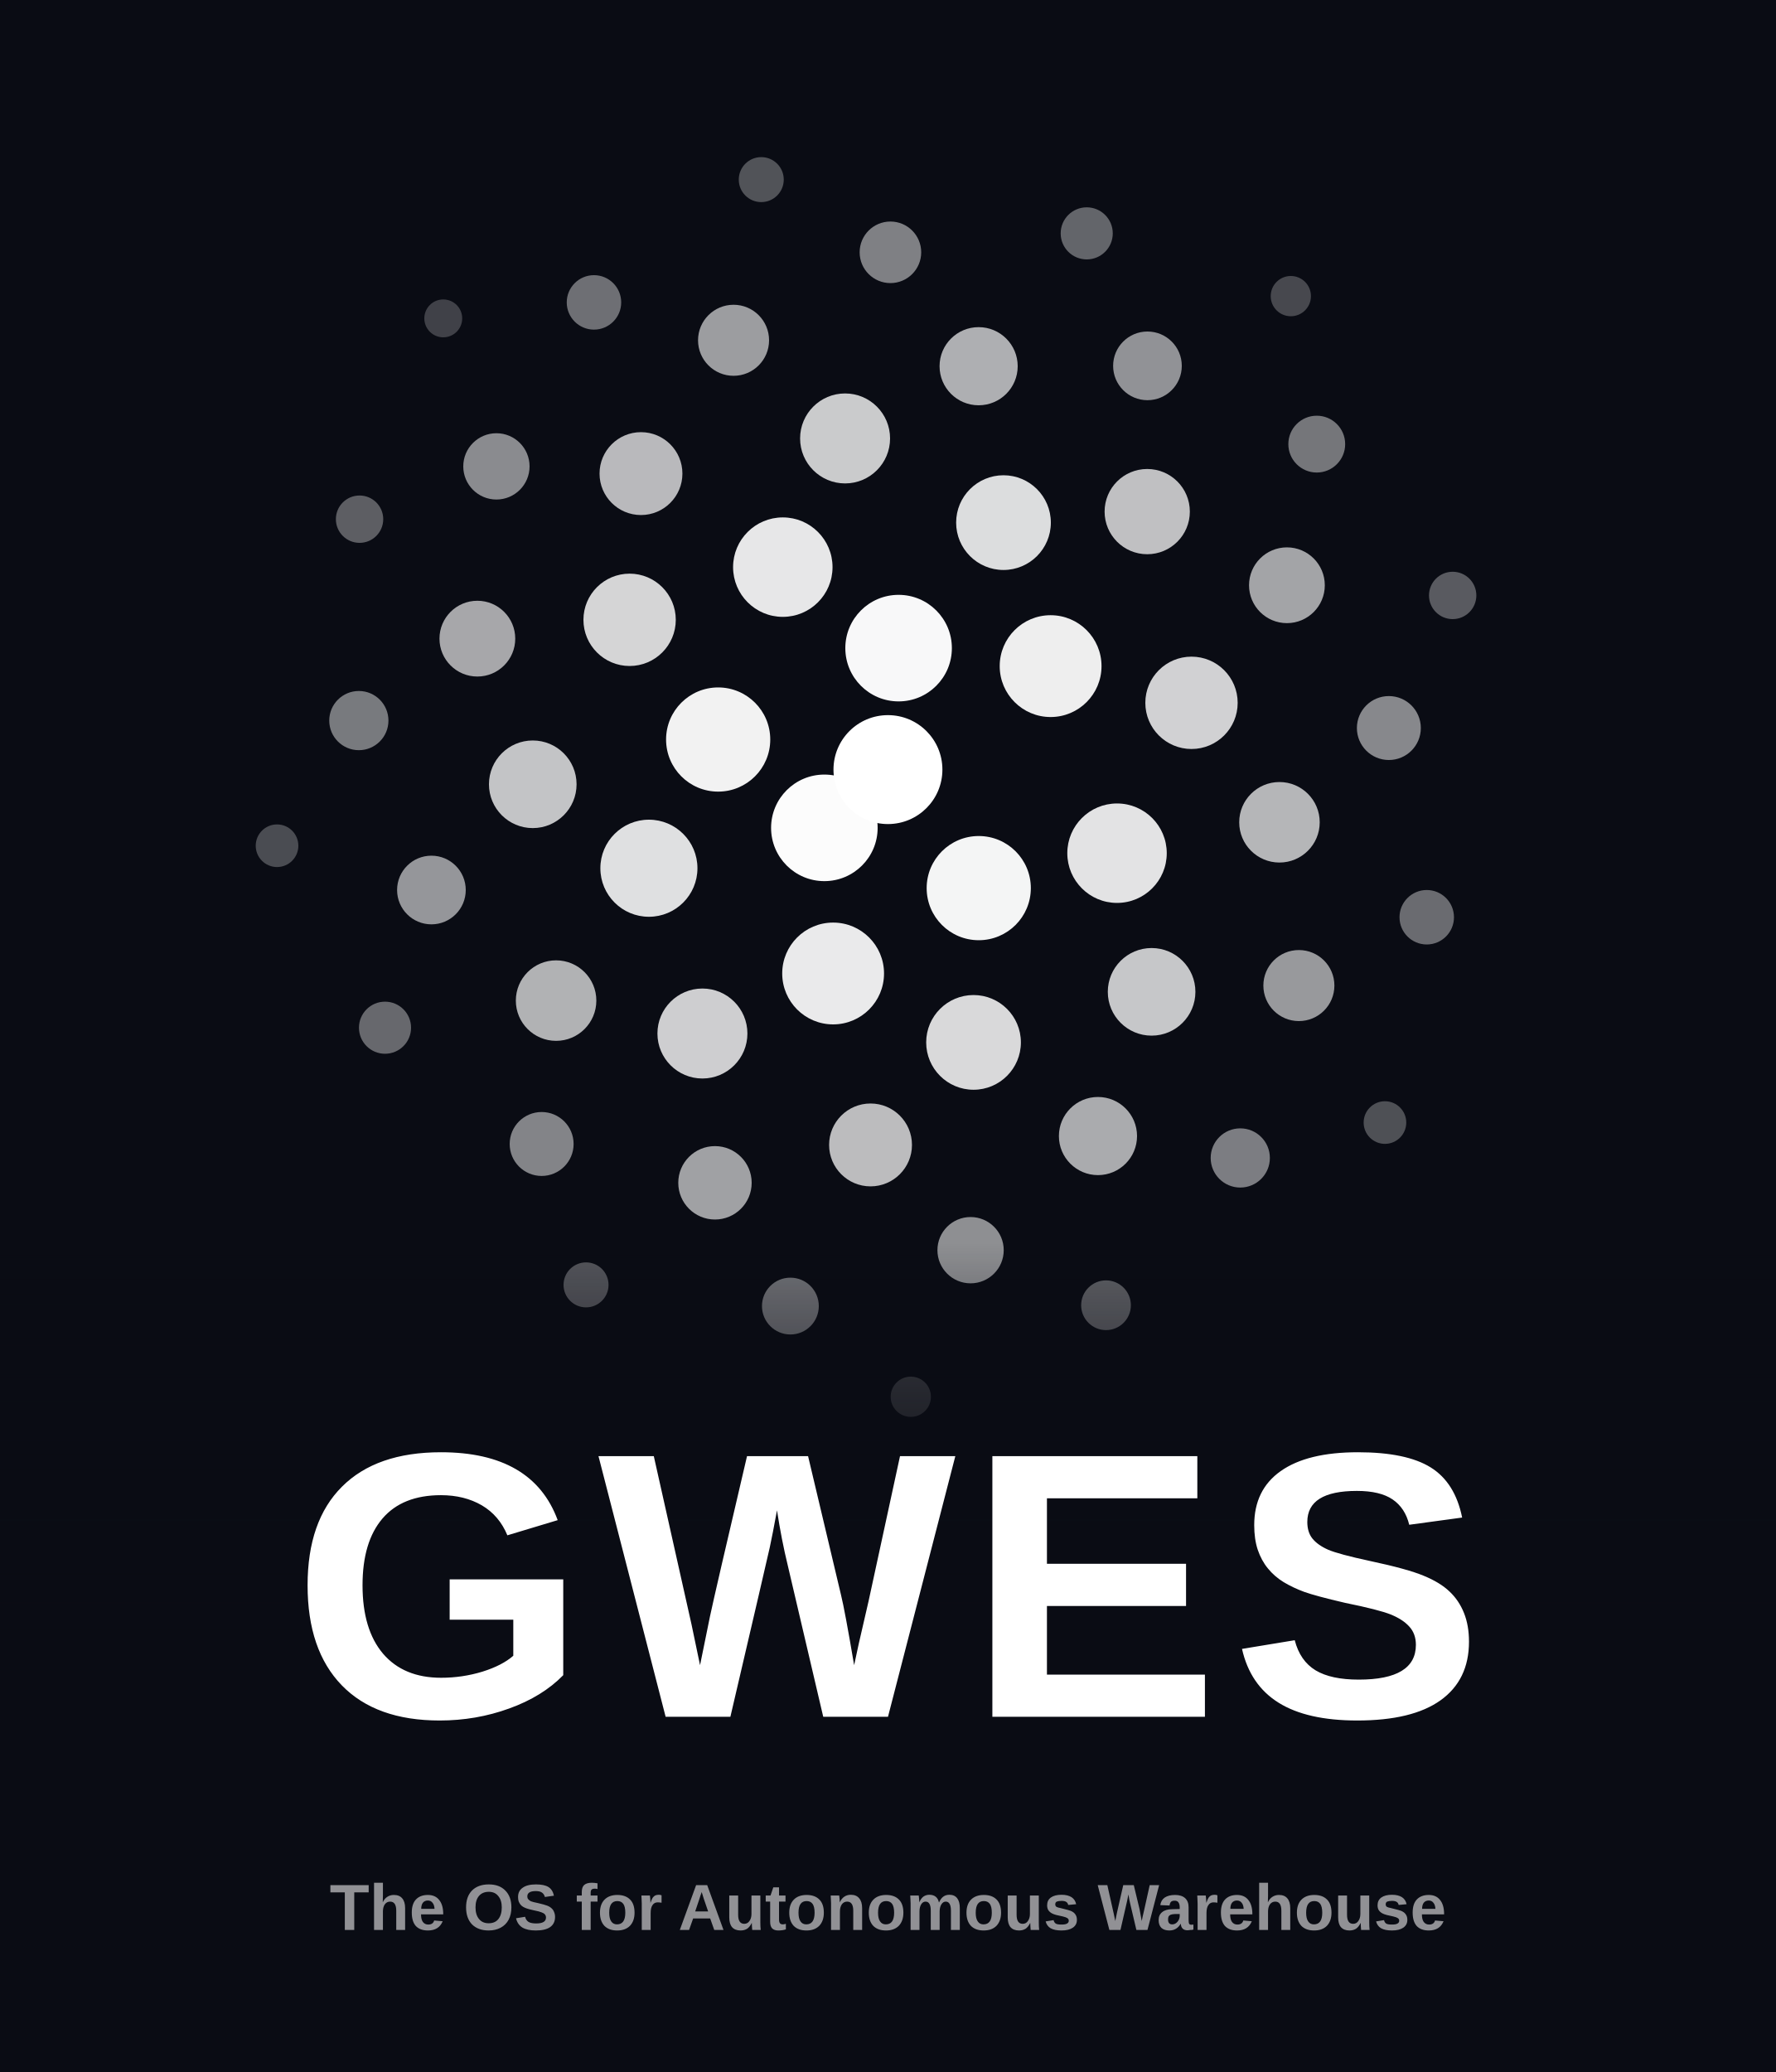
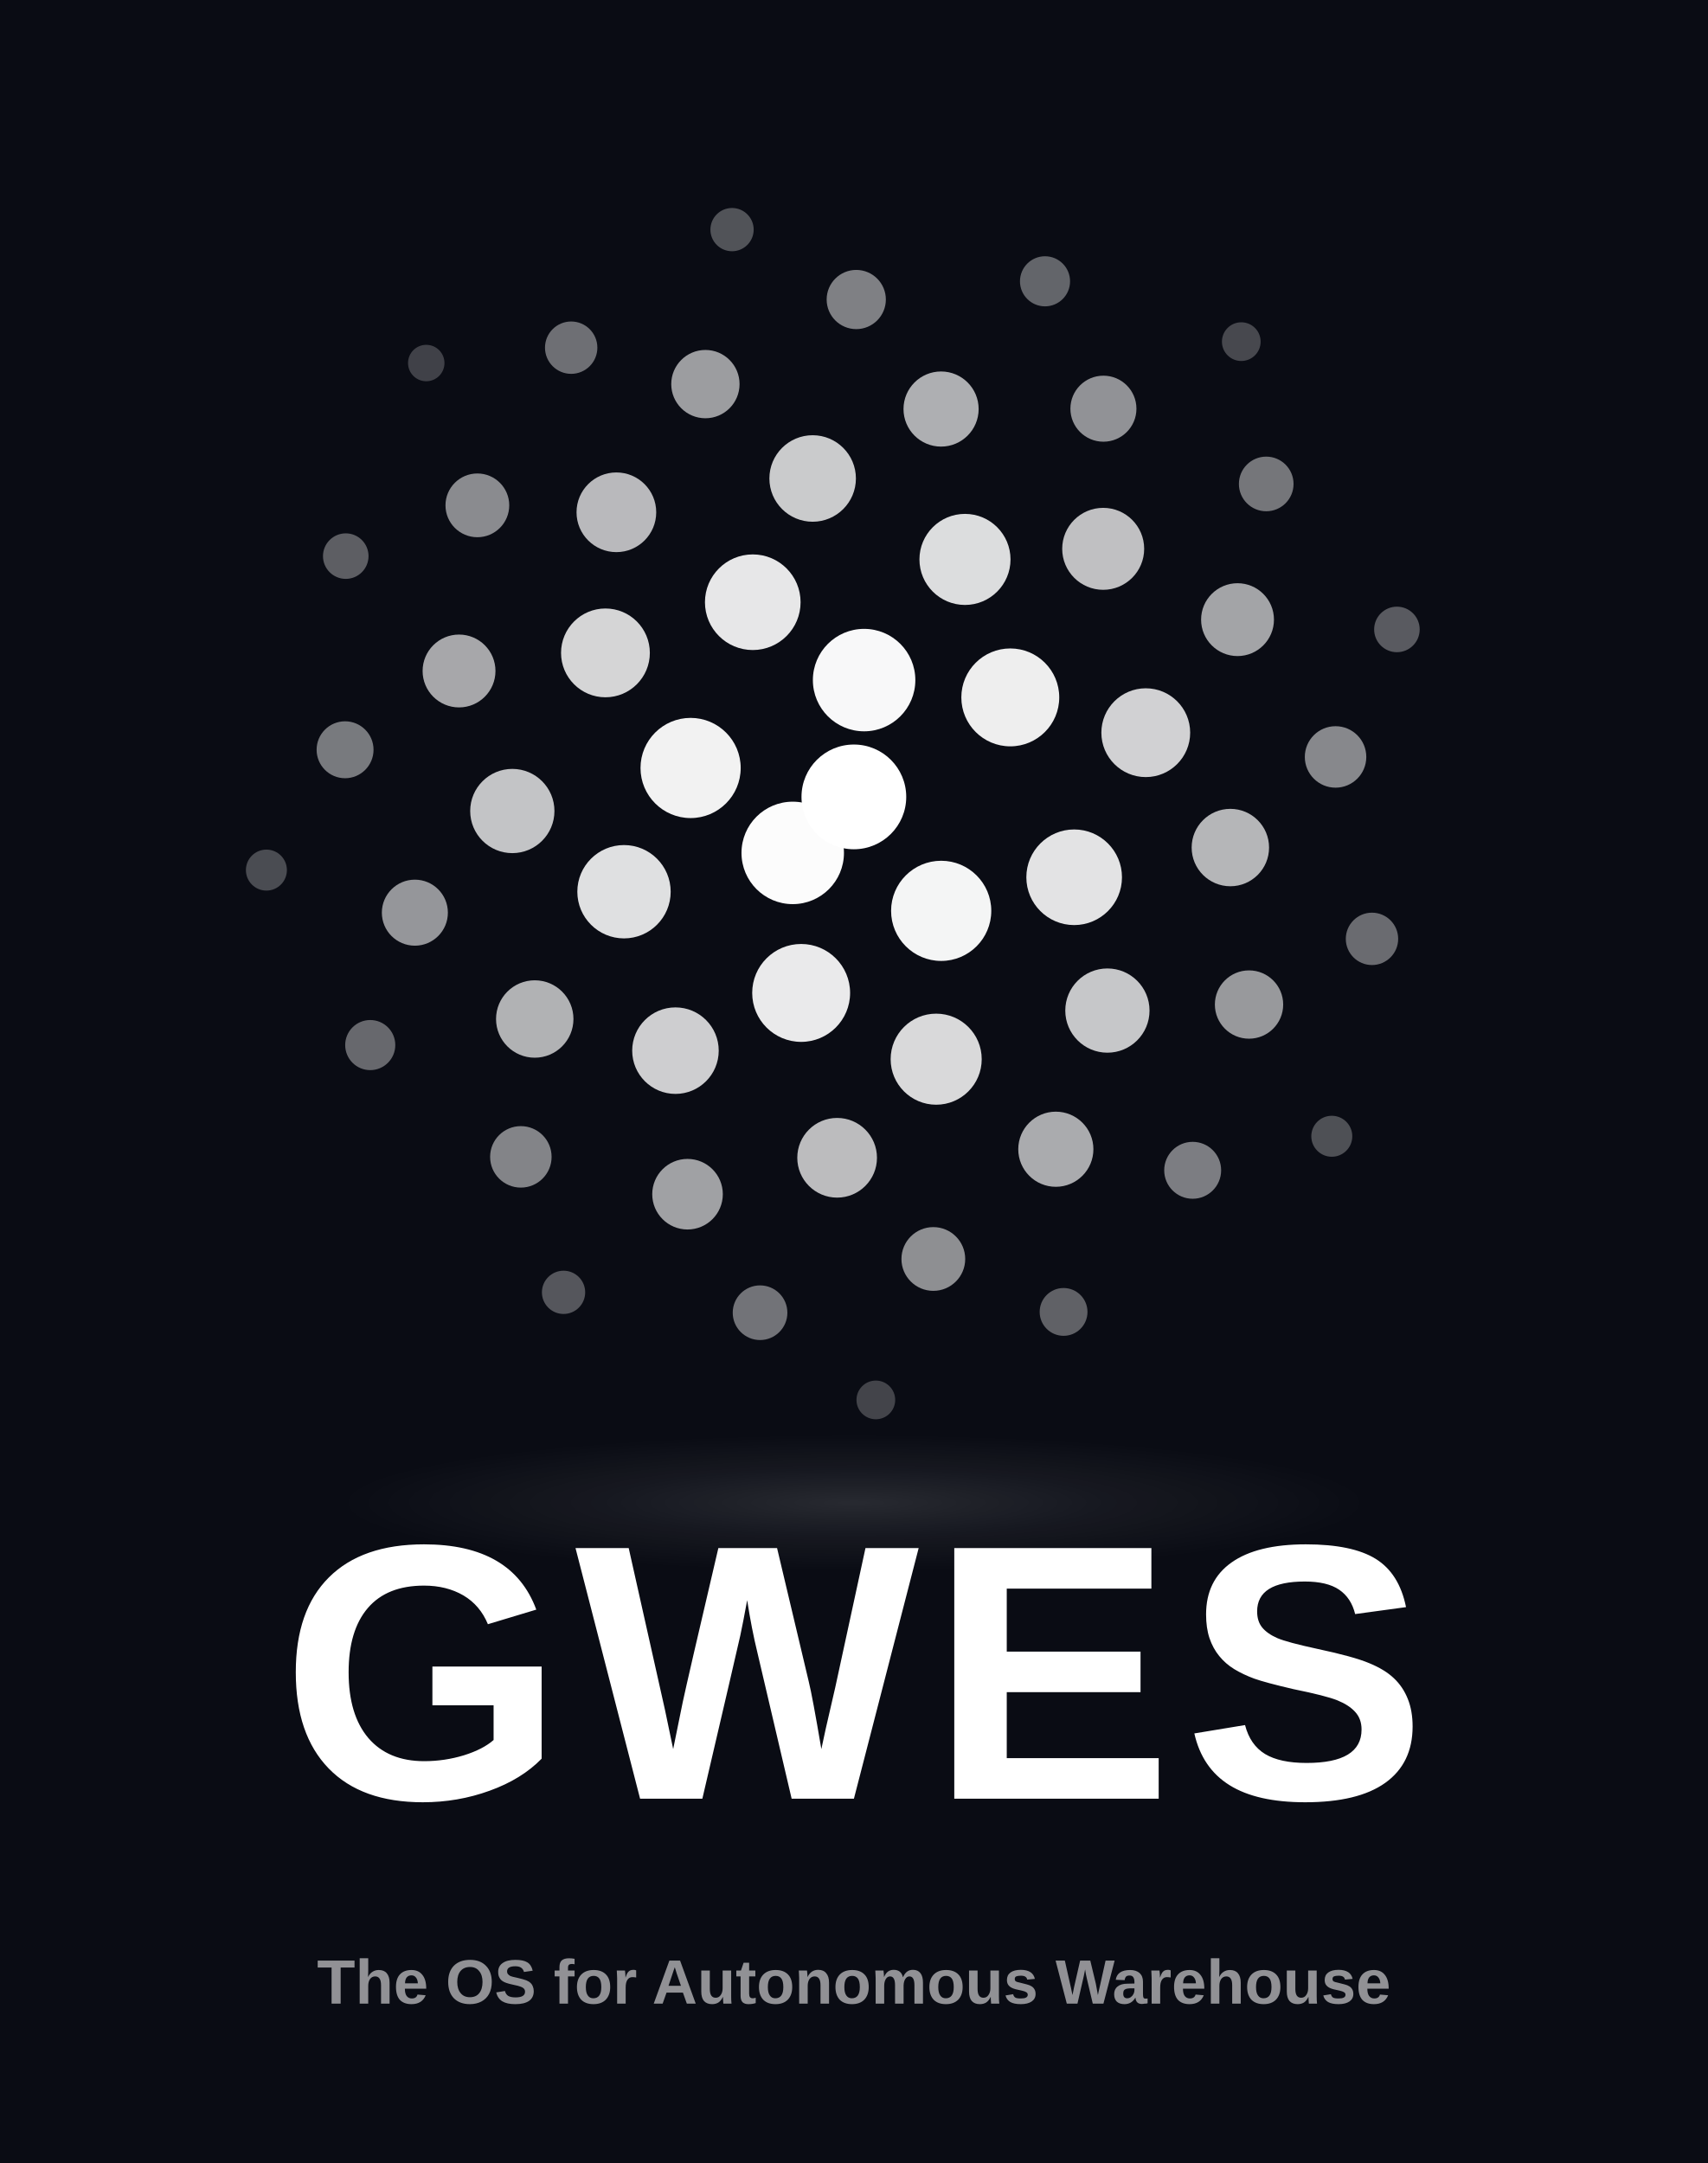
- <svg xmlns="http://www.w3.org/2000/svg" viewBox="125 105 150 175">
+ <svg xmlns="http://www.w3.org/2000/svg" viewBox="125 100 150 190">
  <defs>
-     <linearGradient id="fadeToText" x1="0" y1="0" x2="0" y2="1">
-       <stop offset="0" stop-color="#0A0C14" stop-opacity="0" />
-       <stop offset="0.6" stop-color="#0A0C14" stop-opacity="0.85" />
-       <stop offset="1" stop-color="#0A0C14" stop-opacity="1" />
-     </linearGradient>
+     <radialGradient id="floatShadow" cx="50%" cy="50%" rx="50%" ry="50%">
+       <stop offset="0" stop-color="#FFFFFF" stop-opacity="0.12" />
+       <stop offset="0.5" stop-color="#FFFFFF" stop-opacity="0.05" />
+       <stop offset="1" stop-color="#FFFFFF" stop-opacity="0" />
+     </radialGradient>
  </defs>
  <rect width="400" height="400" fill="#0A0C14" />
  <circle cx="200.00" cy="170.00" r="4.6" fill="#FFFFFF" opacity="1.0" />
  <circle cx="194.63" cy="174.92" r="4.5" fill="#FFFFFF" opacity="0.986" />
  <circle cx="200.90" cy="159.74" r="4.5" fill="#FFFFFF" opacity="0.971" />
  <circle cx="207.67" cy="180.01" r="4.4" fill="#FFFFFF" opacity="0.957" />
  <circle cx="185.66" cy="167.46" r="4.4" fill="#FFFFFF" opacity="0.942" />
  <circle cx="213.74" cy="161.26" r="4.3" fill="#FFFFFF" opacity="0.928" />
  <circle cx="195.37" cy="187.22" r="4.3" fill="#FFFFFF" opacity="0.913" />
  <circle cx="191.12" cy="152.90" r="4.2" fill="#FFFFFF" opacity="0.899" />
  <circle cx="219.35" cy="177.06" r="4.2" fill="#FFFFFF" opacity="0.884" />
  <circle cx="179.81" cy="178.33" r="4.1" fill="#FFFFFF" opacity="0.87" />
  <circle cx="209.76" cy="149.14" r="4.0" fill="#FFFFFF" opacity="0.856" />
  <circle cx="207.23" cy="193.04" r="4.0" fill="#FFFFFF" opacity="0.841" />
  <circle cx="178.18" cy="157.35" r="3.9" fill="#FFFFFF" opacity="0.827" />
  <circle cx="225.64" cy="164.36" r="3.9" fill="#FFFFFF" opacity="0.812" />
  <circle cx="184.33" cy="192.29" r="3.8" fill="#FFFFFF" opacity="0.798" />
  <circle cx="196.38" cy="142.03" r="3.8" fill="#FFFFFF" opacity="0.783" />
  <circle cx="222.27" cy="188.77" r="3.7" fill="#FFFFFF" opacity="0.769" />
  <circle cx="170.00" cy="171.24" r="3.7" fill="#FFFFFF" opacity="0.754" />
  <circle cx="221.90" cy="148.21" r="3.6" fill="#FFFFFF" opacity="0.74" />
  <circle cx="198.53" cy="201.70" r="3.5" fill="#FFFFFF" opacity="0.726" />
  <circle cx="179.14" cy="145.00" r="3.5" fill="#FFFFFF" opacity="0.711" />
  <circle cx="233.07" cy="174.45" r="3.4" fill="#FFFFFF" opacity="0.697" />
  <circle cx="171.97" cy="189.51" r="3.4" fill="#FFFFFF" opacity="0.682" />
  <circle cx="207.66" cy="135.93" r="3.3" fill="#FFFFFF" opacity="0.668" />
  <circle cx="217.74" cy="200.95" r="3.3" fill="#FFFFFF" opacity="0.653" />
  <circle cx="165.32" cy="158.94" r="3.2" fill="#FFFFFF" opacity="0.639" />
  <circle cx="233.70" cy="154.43" r="3.2" fill="#FFFFFF" opacity="0.624" />
  <circle cx="185.39" cy="204.90" r="3.1" fill="#FFFFFF" opacity="0.61" />
  <circle cx="186.96" cy="133.74" r="3.0" fill="#FFFFFF" opacity="0.596" />
  <circle cx="234.71" cy="188.24" r="3.0" fill="#FFFFFF" opacity="0.581" />
  <circle cx="161.44" cy="180.17" r="2.9" fill="#FFFFFF" opacity="0.567" />
  <circle cx="221.92" cy="135.90" r="2.9" fill="#FFFFFF" opacity="0.552" />
  <circle cx="206.98" cy="210.59" r="2.8" fill="#FFFFFF" opacity="0.538" />
  <circle cx="166.93" cy="144.39" r="2.8" fill="#FFFFFF" opacity="0.523" />
  <circle cx="242.31" cy="166.49" r="2.7" fill="#FFFFFF" opacity="0.509" />
  <circle cx="170.75" cy="201.62" r="2.7" fill="#FFFFFF" opacity="0.494" />
  <circle cx="200.21" cy="126.31" r="2.6" fill="#FFFFFF" opacity="0.48" />
  <circle cx="229.76" cy="202.80" r="2.5" fill="#FFFFFF" opacity="0.466" />
  <circle cx="155.31" cy="165.86" r="2.5" fill="#FFFFFF" opacity="0.451" />
  <circle cx="236.22" cy="142.51" r="2.4" fill="#FFFFFF" opacity="0.437" />
  <circle cx="191.76" cy="215.31" r="2.4" fill="#FFFFFF" opacity="0.422" />
  <circle cx="175.17" cy="130.54" r="2.3" fill="#FFFFFF" opacity="0.408" />
  <circle cx="245.51" cy="182.47" r="2.3" fill="#FFFFFF" opacity="0.393" />
  <circle cx="157.52" cy="191.80" r="2.2" fill="#FFFFFF" opacity="0.379" />
  <circle cx="216.79" cy="124.71" r="2.2" fill="#FFFFFF" opacity="0.364" />
  <circle cx="218.42" cy="215.24" r="2.1" fill="#FFFFFF" opacity="0.35" />
  <circle cx="155.37" cy="148.85" r="2.0" fill="#FFFFFF" opacity="0.336" />
  <circle cx="247.70" cy="155.29" r="2.0" fill="#FFFFFF" opacity="0.321" />
  <circle cx="174.50" cy="213.52" r="1.9" fill="#FFFFFF" opacity="0.307" />
  <circle cx="189.30" cy="120.17" r="1.9" fill="#FFFFFF" opacity="0.292" />
  <circle cx="241.98" cy="199.81" r="1.8" fill="#FFFFFF" opacity="0.278" />
  <circle cx="148.40" cy="176.43" r="1.8" fill="#FFFFFF" opacity="0.263" />
  <circle cx="234.03" cy="130.01" r="1.7" fill="#FFFFFF" opacity="0.249" />
  <circle cx="201.93" cy="222.97" r="1.7" fill="#FFFFFF" opacity="0.234" />
  <circle cx="162.44" cy="131.89" r="1.6" fill="#FFFFFF" opacity="0.22" />
-   <rect x="100" y="210" width="200" height="35" fill="url(#fadeToText)" />
-   <text x="200" y="250" text-anchor="middle" font-family="'Archivo','Helvetica Neue',Arial,sans-serif" font-weight="700" font-size="32" letter-spacing="0.03em" fill="#FFFFFF">GWES</text>
-   <text x="200" y="268" text-anchor="middle" font-family="'Archivo','Helvetica Neue',Arial,sans-serif" font-weight="700" font-size="5.5" letter-spacing="0" fill="#FFFFFF" opacity="0.55">The OS for Autonomous Warehouse</text>
+   <ellipse cx="200" cy="232" rx="45" ry="6" fill="url(#floatShadow)" />
+   <text x="200" y="258" text-anchor="middle" font-family="'Archivo','Helvetica Neue',Arial,sans-serif" font-weight="700" font-size="32" letter-spacing="0.03em" fill="#FFFFFF">GWES</text>
+   <text x="200" y="276" text-anchor="middle" font-family="'Archivo','Helvetica Neue',Arial,sans-serif" font-weight="700" font-size="5.5" letter-spacing="0" fill="#FFFFFF" opacity="0.55">The OS for Autonomous Warehouse</text>
</svg>
